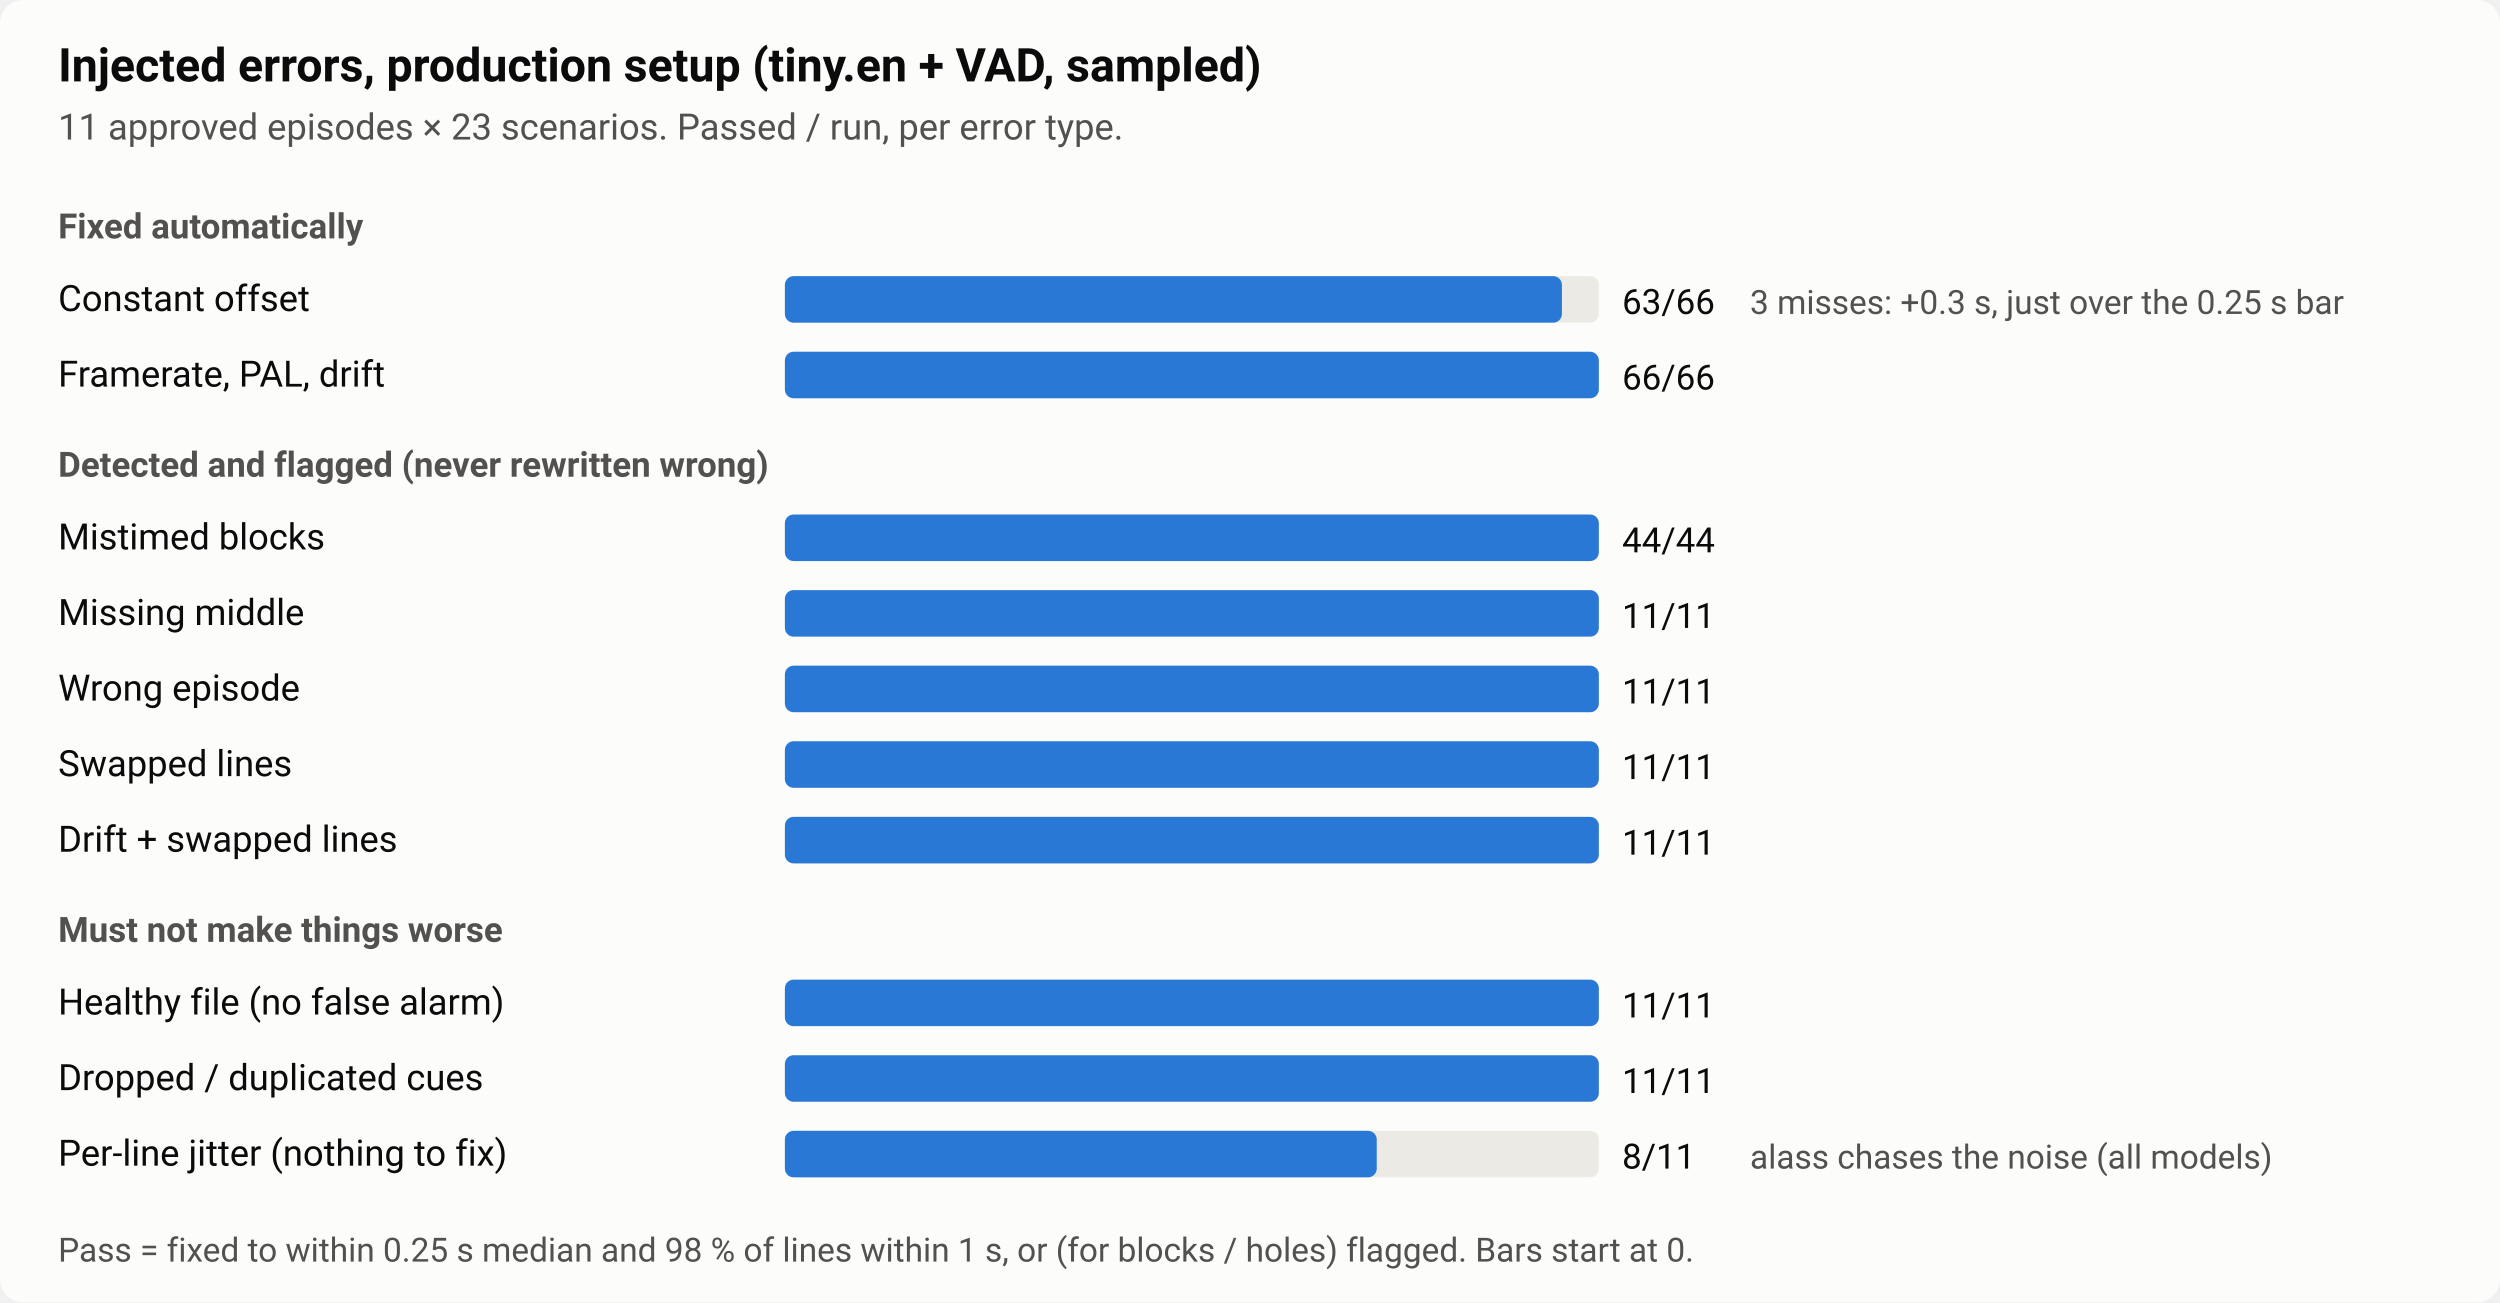
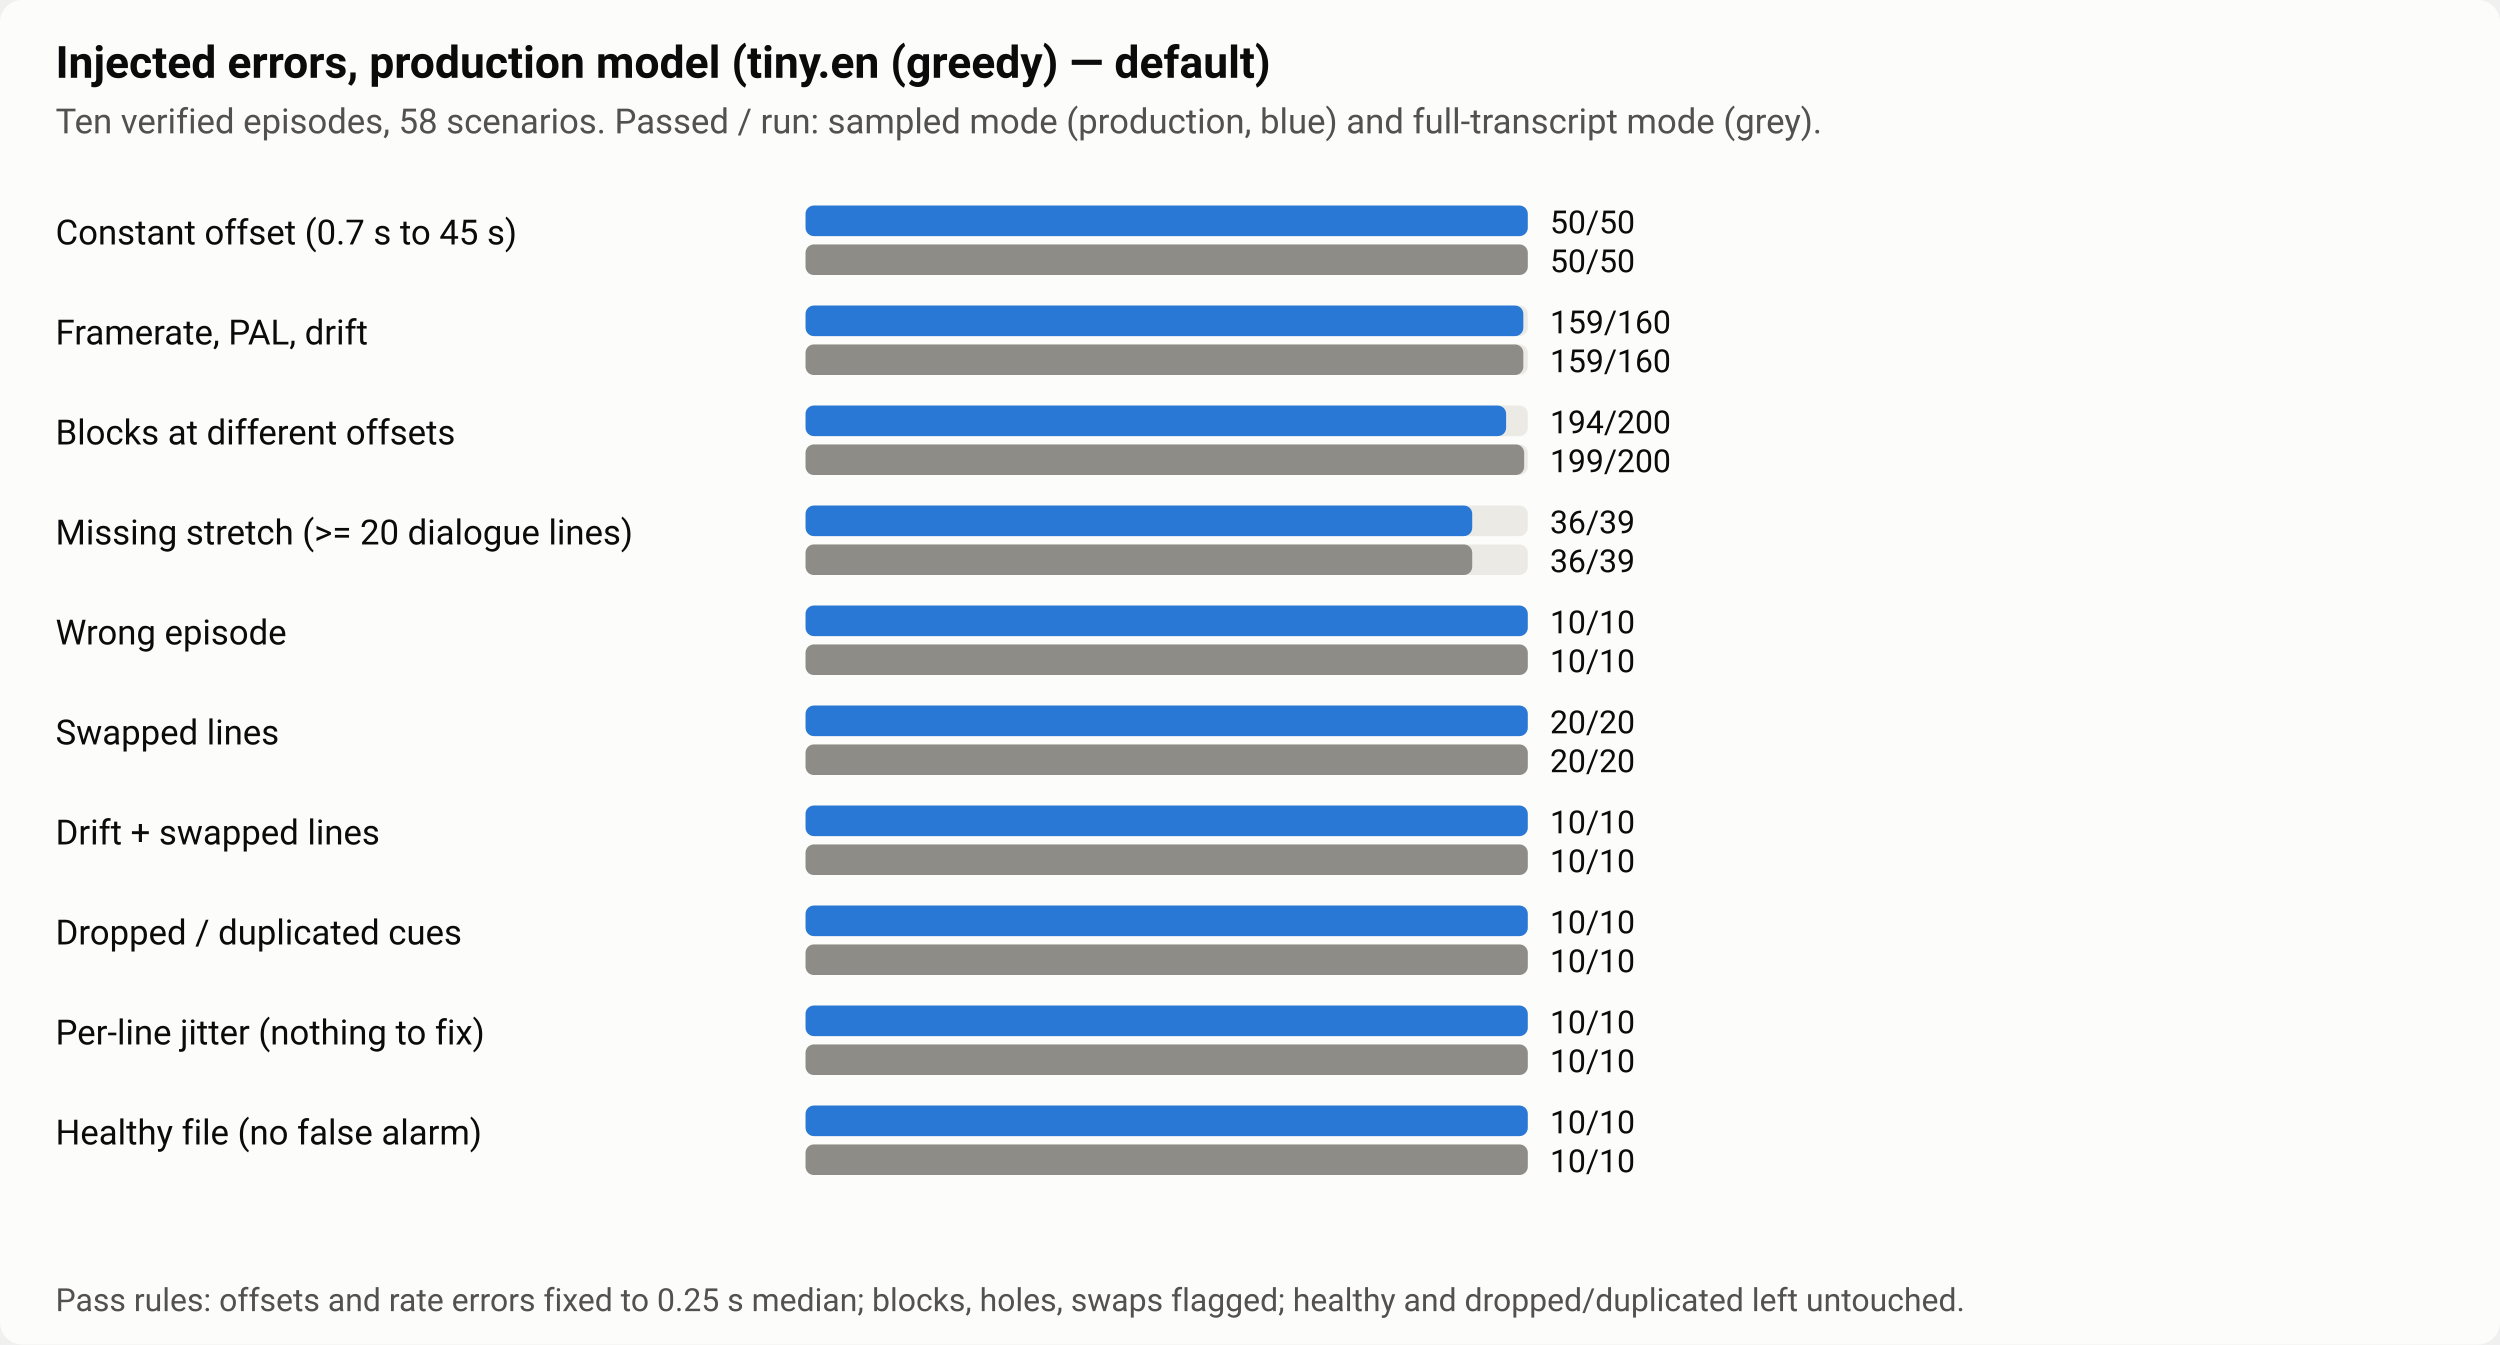
- <svg xmlns="http://www.w3.org/2000/svg" viewBox="0 0 860 448" width="860" height="448" role="img" aria-labelledby="t d">
+ <svg xmlns="http://www.w3.org/2000/svg" viewBox="0 0 900 484" width="900" height="484" role="img" aria-labelledby="t d">
  <style>
  .bg{fill:#fcfcfb}.t1{fill:#0b0b0b}.t2{fill:#52514e}.grid{stroke:#e3e2dc}.track{fill:#eceae4}
  .hi{fill:#2a78d6}.lo{fill:#8d8c86}
  @media (prefers-color-scheme: dark){
    .bg{fill:#1a1a19}.t1{fill:#ffffff}.t2{fill:#c3c2b7}.grid{stroke:#3a3a37}.track{fill:#2b2b29}
    .hi{fill:#3987e5}.lo{fill:#8d8c86}}
  text{font-family:system-ui,-apple-system,'Segoe UI',Roboto,sans-serif}
</style>
-   <rect class="bg" width="860" height="448" rx="8" />
-   <text class="t1" x="20" y="28" font-size="16" font-weight="600">Injected errors, production setup (tiny.en + VAD, sampled)</text>
-   <text class="t2" x="20" y="48" font-size="12.5">11 approved episodes × 23 scenarios. Passed / run, per error type.</text>
-   <text class="t2" x="20" y="82" font-size="12" font-weight="600">Fixed automatically</text>
-   <text class="t1" x="20" y="107" font-size="12.5">Constant offset</text>
-   <rect class="track" x="270" y="95" width="280" height="16" rx="3" />
-   <rect class="hi" x="270" y="95" width="267.3" height="16" rx="3" />
-   <text class="t1" x="558" y="108" font-size="12">63/66</text>
-   <text class="t2" x="602" y="108" font-size="11.5">3 misses: +0.3 s, just over the 0.25 s bar</text>
-   <text class="t1" x="20" y="133" font-size="12.5">Framerate, PAL, drift</text>
-   <rect class="track" x="270" y="121" width="280" height="16" rx="3" />
-   <rect class="hi" x="270" y="121" width="280.0" height="16" rx="3" />
-   <text class="t1" x="558" y="134" font-size="12">66/66</text>
-   <text class="t2" x="20" y="164" font-size="12" font-weight="600">Detected and flagged (never rewritten wrong)</text>
-   <text class="t1" x="20" y="189" font-size="12.5">Mistimed blocks</text>
-   <rect class="track" x="270" y="177" width="280" height="16" rx="3" />
-   <rect class="hi" x="270" y="177" width="280.0" height="16" rx="3" />
-   <text class="t1" x="558" y="190" font-size="12">44/44</text>
-   <text class="t1" x="20" y="215" font-size="12.5">Missing middle</text>
-   <rect class="track" x="270" y="203" width="280" height="16" rx="3" />
-   <rect class="hi" x="270" y="203" width="280.0" height="16" rx="3" />
-   <text class="t1" x="558" y="216" font-size="12">11/11</text>
-   <text class="t1" x="20" y="241" font-size="12.5">Wrong episode</text>
-   <rect class="track" x="270" y="229" width="280" height="16" rx="3" />
-   <rect class="hi" x="270" y="229" width="280.0" height="16" rx="3" />
-   <text class="t1" x="558" y="242" font-size="12">11/11</text>
-   <text class="t1" x="20" y="267" font-size="12.5">Swapped lines</text>
-   <rect class="track" x="270" y="255" width="280" height="16" rx="3" />
-   <rect class="hi" x="270" y="255" width="280.0" height="16" rx="3" />
-   <text class="t1" x="558" y="268" font-size="12">11/11</text>
-   <text class="t1" x="20" y="293" font-size="12.5">Drift + swapped lines</text>
-   <rect class="track" x="270" y="281" width="280" height="16" rx="3" />
-   <rect class="hi" x="270" y="281" width="280.0" height="16" rx="3" />
-   <text class="t1" x="558" y="294" font-size="12">11/11</text>
-   <text class="t2" x="20" y="324" font-size="12" font-weight="600">Must not make things worse</text>
-   <text class="t1" x="20" y="349" font-size="12.5">Healthy file (no false alarm)</text>
-   <rect class="track" x="270" y="337" width="280" height="16" rx="3" />
-   <rect class="hi" x="270" y="337" width="280.0" height="16" rx="3" />
-   <text class="t1" x="558" y="350" font-size="12">11/11</text>
-   <text class="t1" x="20" y="375" font-size="12.5">Dropped / duplicated cues</text>
-   <rect class="track" x="270" y="363" width="280" height="16" rx="3" />
-   <rect class="hi" x="270" y="363" width="280.0" height="16" rx="3" />
-   <text class="t1" x="558" y="376" font-size="12">11/11</text>
-   <text class="t1" x="20" y="401" font-size="12.5">Per-line jitter (nothing to fix)</text>
-   <rect class="track" x="270" y="389" width="280" height="16" rx="3" />
-   <rect class="hi" x="270" y="389" width="203.6" height="16" rx="3" />
-   <text class="t1" x="558" y="402" font-size="12">8/11</text>
-   <text class="t2" x="602" y="402" font-size="11.5">alass chases the noise (all models)</text>
-   <text class="t2" x="20" y="434" font-size="11.5">Pass = fixed to within 0.25 s median and 98 % of lines within 1 s, or (for blocks / holes) flagged. Bars start at 0.</text>
+   <rect class="bg" width="900" height="484" rx="8" />
+   <text class="t1" x="20" y="28" font-size="16" font-weight="600">Injected errors, production model (tiny.en (greedy) — default)</text>
+   <text class="t2" x="20" y="48" font-size="12.5">Ten verified episodes, 58 scenarios. Passed / run: sampled mode (production, blue) and full-transcript mode (grey).</text>
+   <text class="t1" x="20" y="88" font-size="12.5">Constant offset (0.7 s to 45 s)</text>
+   <rect class="track" x="290" y="74" width="260" height="11" rx="3" />
+   <rect class="hi" x="290" y="74" width="260.0" height="11" rx="3" />
+   <text class="t1" x="558" y="84" font-size="11.5">50/50</text>
+   <rect class="track" x="290" y="88" width="260" height="11" rx="3" />
+   <rect class="lo" x="290" y="88" width="260.0" height="11" rx="3" />
+   <text class="t1" x="558" y="98" font-size="11.5">50/50</text>
+   <text class="t1" x="20" y="124" font-size="12.5">Framerate, PAL, drift</text>
+   <rect class="track" x="290" y="110" width="260" height="11" rx="3" />
+   <rect class="hi" x="290" y="110" width="258.4" height="11" rx="3" />
+   <text class="t1" x="558" y="120" font-size="11.5">159/160</text>
+   <rect class="track" x="290" y="124" width="260" height="11" rx="3" />
+   <rect class="lo" x="290" y="124" width="258.4" height="11" rx="3" />
+   <text class="t1" x="558" y="134" font-size="11.5">159/160</text>
+   <text class="t1" x="20" y="160" font-size="12.5">Blocks at different offsets</text>
+   <rect class="track" x="290" y="146" width="260" height="11" rx="3" />
+   <rect class="hi" x="290" y="146" width="252.2" height="11" rx="3" />
+   <text class="t1" x="558" y="156" font-size="11.5">194/200</text>
+   <rect class="track" x="290" y="160" width="260" height="11" rx="3" />
+   <rect class="lo" x="290" y="160" width="258.7" height="11" rx="3" />
+   <text class="t1" x="558" y="170" font-size="11.5">199/200</text>
+   <text class="t1" x="20" y="196" font-size="12.5">Missing stretch (&gt;= 20 dialogue lines)</text>
+   <rect class="track" x="290" y="182" width="260" height="11" rx="3" />
+   <rect class="hi" x="290" y="182" width="240.0" height="11" rx="3" />
+   <text class="t1" x="558" y="192" font-size="11.5">36/39</text>
+   <rect class="track" x="290" y="196" width="260" height="11" rx="3" />
+   <rect class="lo" x="290" y="196" width="240.0" height="11" rx="3" />
+   <text class="t1" x="558" y="206" font-size="11.5">36/39</text>
+   <text class="t1" x="20" y="232" font-size="12.5">Wrong episode</text>
+   <rect class="track" x="290" y="218" width="260" height="11" rx="3" />
+   <rect class="hi" x="290" y="218" width="260.0" height="11" rx="3" />
+   <text class="t1" x="558" y="228" font-size="11.5">10/10</text>
+   <rect class="track" x="290" y="232" width="260" height="11" rx="3" />
+   <rect class="lo" x="290" y="232" width="260.0" height="11" rx="3" />
+   <text class="t1" x="558" y="242" font-size="11.5">10/10</text>
+   <text class="t1" x="20" y="268" font-size="12.5">Swapped lines</text>
+   <rect class="track" x="290" y="254" width="260" height="11" rx="3" />
+   <rect class="hi" x="290" y="254" width="260.0" height="11" rx="3" />
+   <text class="t1" x="558" y="264" font-size="11.5">20/20</text>
+   <rect class="track" x="290" y="268" width="260" height="11" rx="3" />
+   <rect class="lo" x="290" y="268" width="260.0" height="11" rx="3" />
+   <text class="t1" x="558" y="278" font-size="11.5">20/20</text>
+   <text class="t1" x="20" y="304" font-size="12.5">Drift + swapped lines</text>
+   <rect class="track" x="290" y="290" width="260" height="11" rx="3" />
+   <rect class="hi" x="290" y="290" width="260.0" height="11" rx="3" />
+   <text class="t1" x="558" y="300" font-size="11.5">10/10</text>
+   <rect class="track" x="290" y="304" width="260" height="11" rx="3" />
+   <rect class="lo" x="290" y="304" width="260.0" height="11" rx="3" />
+   <text class="t1" x="558" y="314" font-size="11.5">10/10</text>
+   <text class="t1" x="20" y="340" font-size="12.5">Dropped / duplicated cues</text>
+   <rect class="track" x="290" y="326" width="260" height="11" rx="3" />
+   <rect class="hi" x="290" y="326" width="260.0" height="11" rx="3" />
+   <text class="t1" x="558" y="336" font-size="11.5">10/10</text>
+   <rect class="track" x="290" y="340" width="260" height="11" rx="3" />
+   <rect class="lo" x="290" y="340" width="260.0" height="11" rx="3" />
+   <text class="t1" x="558" y="350" font-size="11.5">10/10</text>
+   <text class="t1" x="20" y="376" font-size="12.5">Per-line jitter (nothing to fix)</text>
+   <rect class="track" x="290" y="362" width="260" height="11" rx="3" />
+   <rect class="hi" x="290" y="362" width="260.0" height="11" rx="3" />
+   <text class="t1" x="558" y="372" font-size="11.5">10/10</text>
+   <rect class="track" x="290" y="376" width="260" height="11" rx="3" />
+   <rect class="lo" x="290" y="376" width="260.0" height="11" rx="3" />
+   <text class="t1" x="558" y="386" font-size="11.5">10/10</text>
+   <text class="t1" x="20" y="412" font-size="12.5">Healthy file (no false alarm)</text>
+   <rect class="track" x="290" y="398" width="260" height="11" rx="3" />
+   <rect class="hi" x="290" y="398" width="260.0" height="11" rx="3" />
+   <text class="t1" x="558" y="408" font-size="11.5">10/10</text>
+   <rect class="track" x="290" y="412" width="260" height="11" rx="3" />
+   <rect class="lo" x="290" y="412" width="260.0" height="11" rx="3" />
+   <text class="t1" x="558" y="422" font-size="11.5">10/10</text>
+   <text class="t2" x="20" y="472" font-size="11.5">Pass rules: offsets and rate errors fixed to 0.25 s median; blocks, holes, swaps flagged; healthy and dropped/duplicated left untouched.</text>
</svg>
